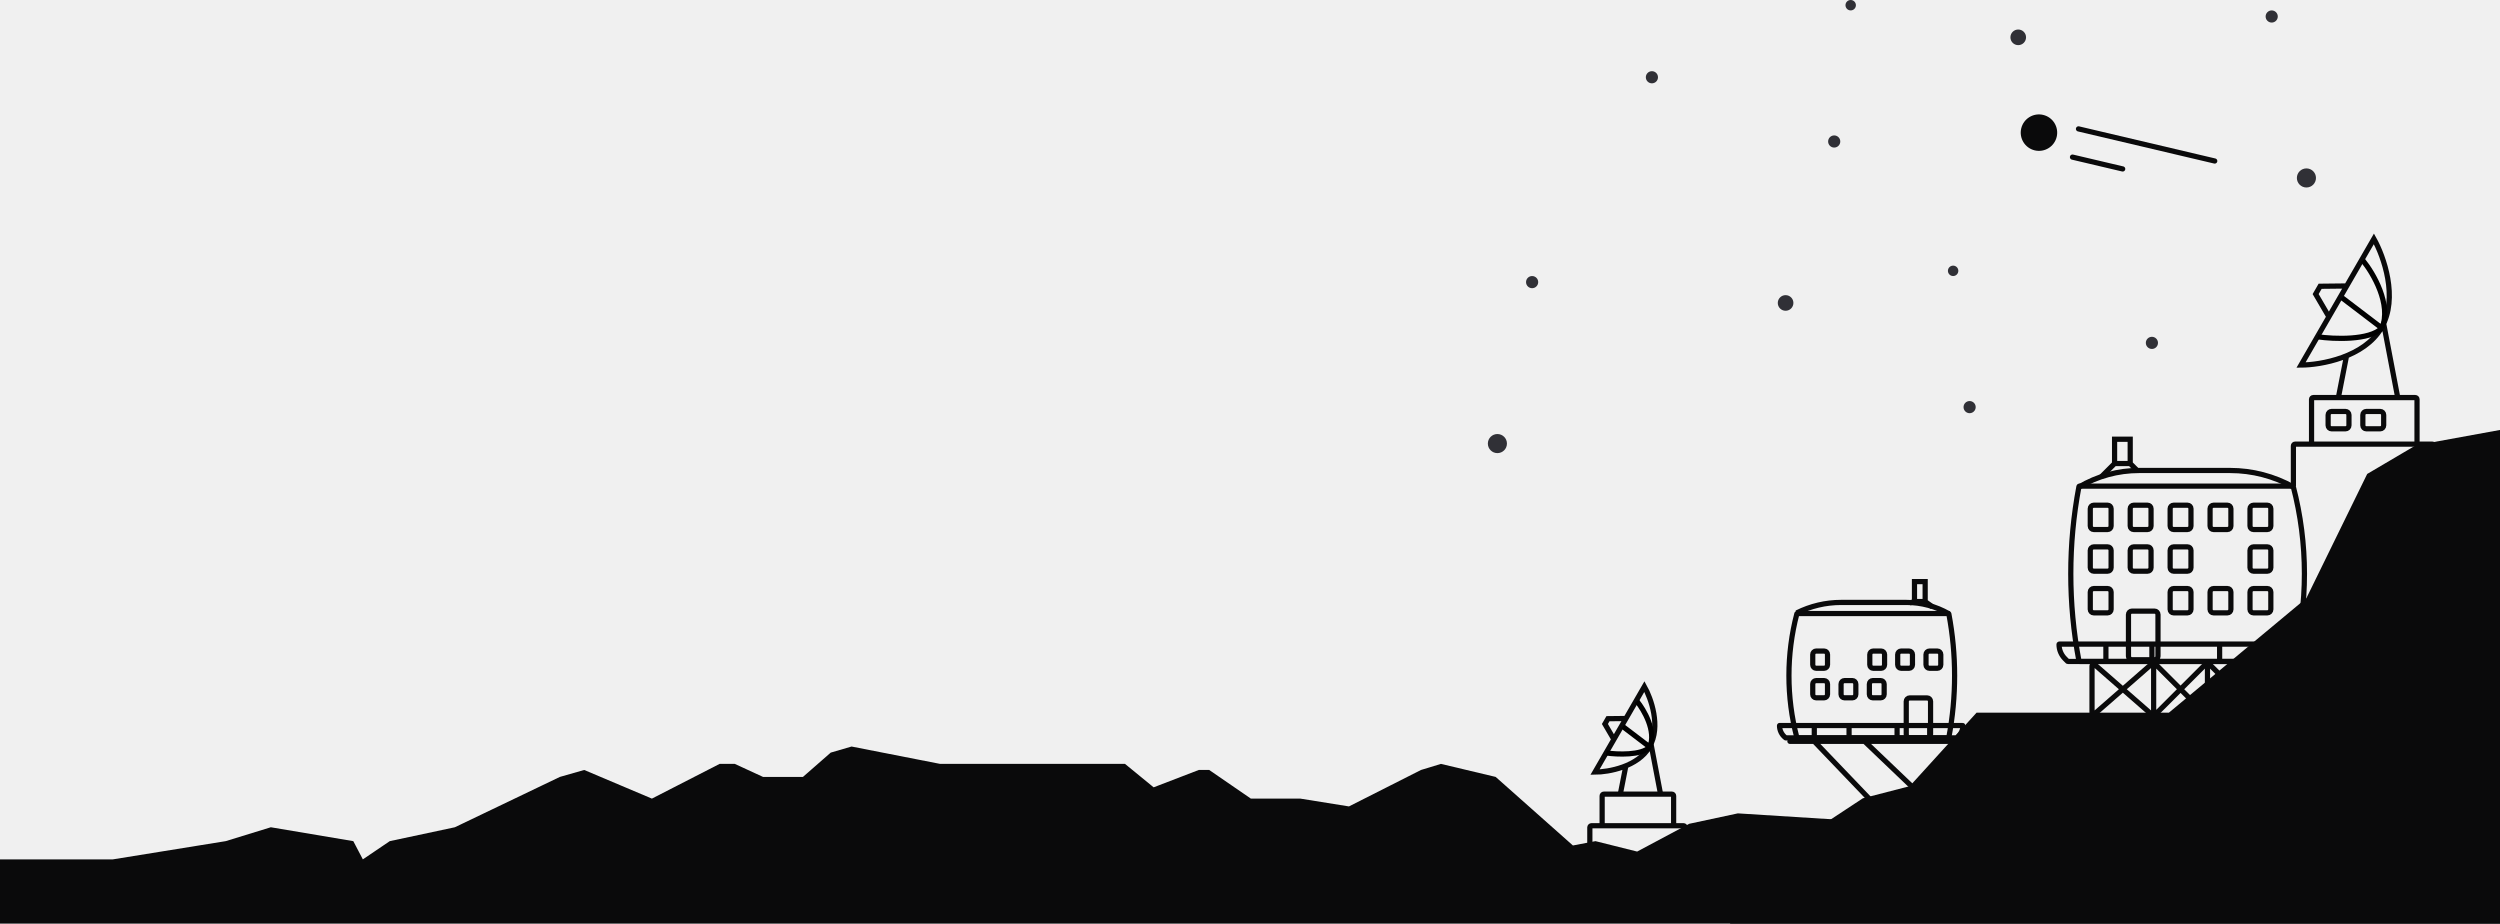
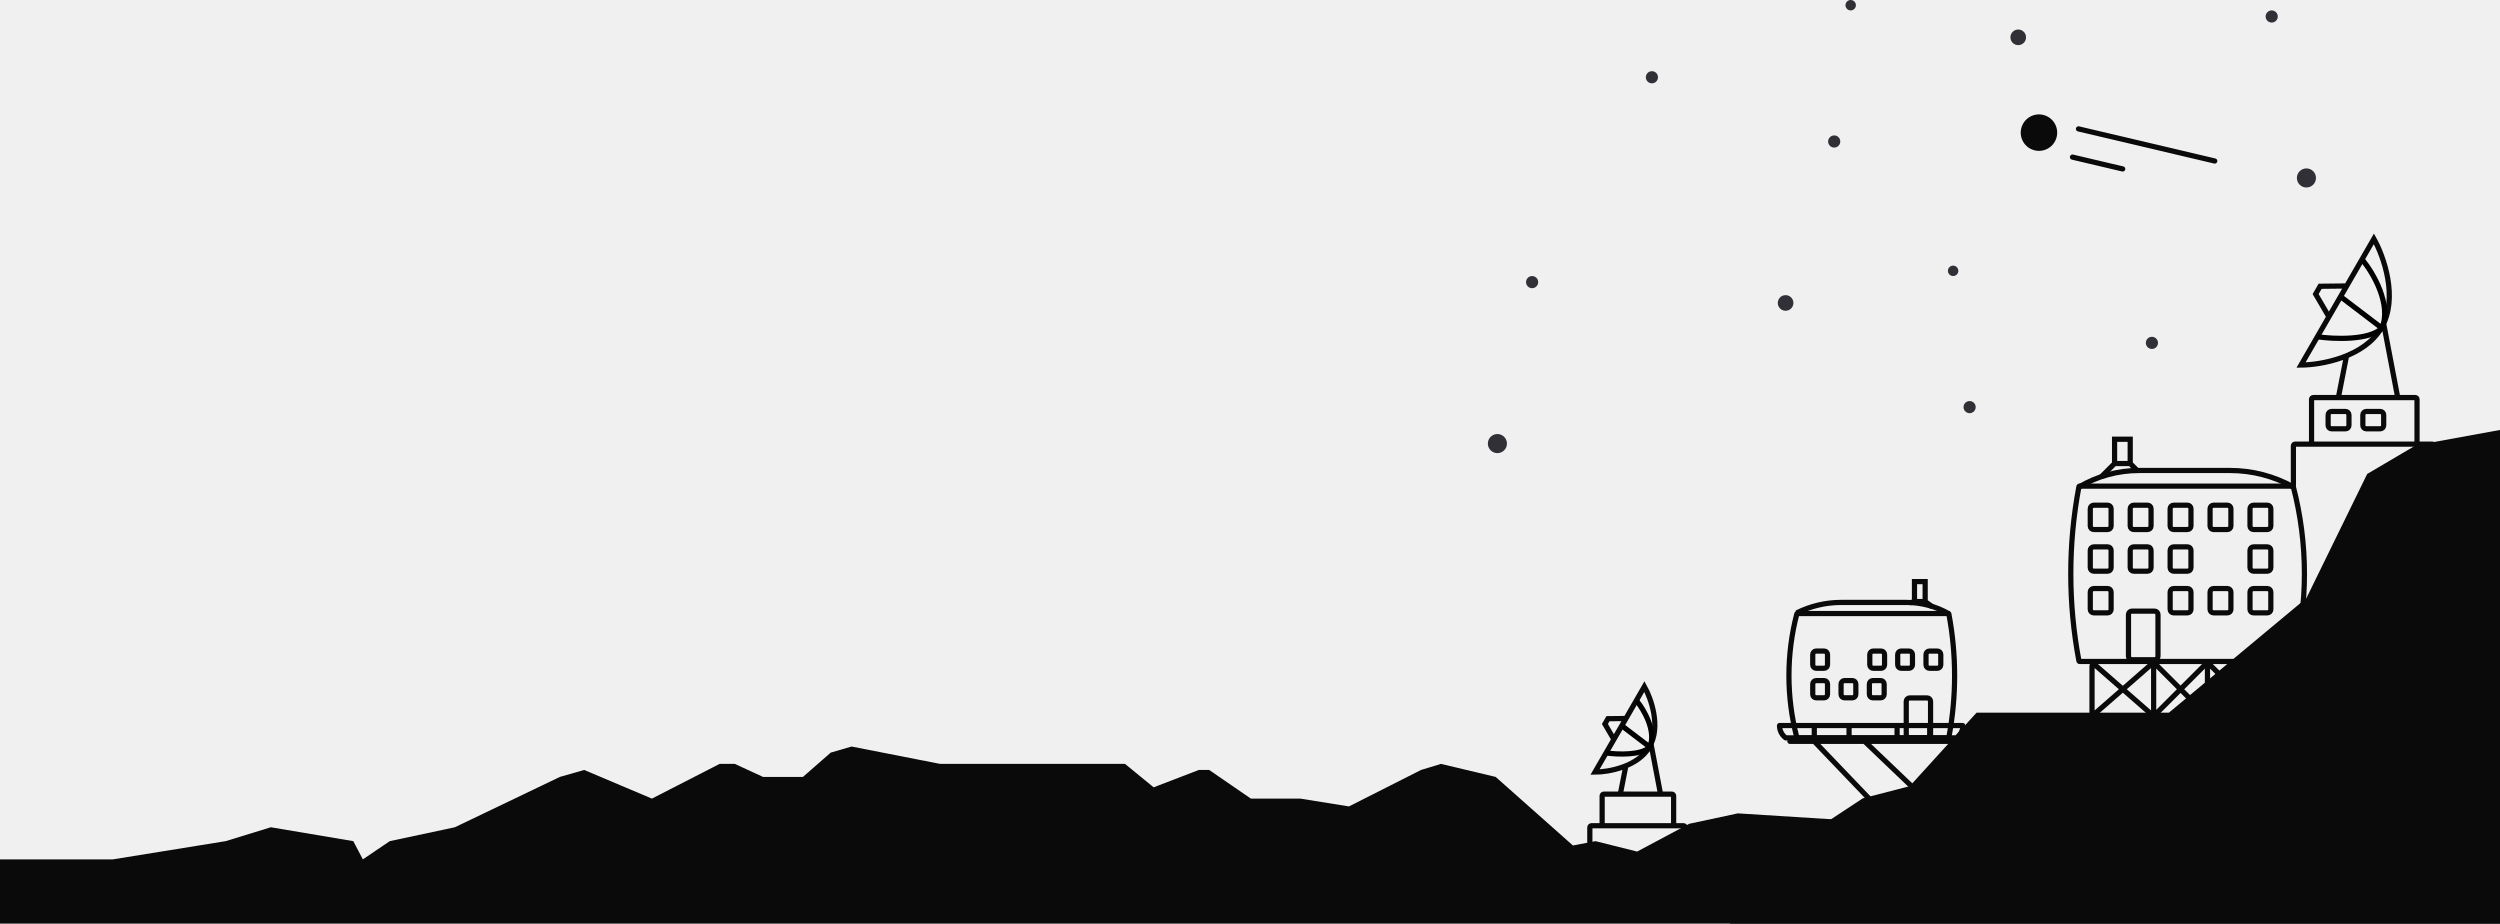
<svg xmlns="http://www.w3.org/2000/svg" width="1440" height="532" fill="none">
  <g clip-path="url(#a)">
    <path d="M27.5 495h-38v44h1481v-74.5l-69.5-27-13.5-10.5-34.5-17.5-55 3-22.5 6.5-43.5 18.5-7-10.5-97 49.5-127-8-28 6-30 16-24-6-13 2.5-44.5-39.5L830 440l-11.5 3.5-41.5 21-28-4.5h-28.5l-24-16.5h-6l-26 10L648 440H541.5l-51-10-12 3.5-16 14h-23l-16.25-7.5h-8.75l-39 20-39-16.5-14 4-60.5 29-37.5 8L209 495l-5.5-10.5-47.5-8-26 8L65 495H27.5Z" fill="#0A0A0B" />
    <path d="M1017.82 496.168 992 539.5l511-4.483-48.07-26.895-12.47-55.286L1471 242l-79.5 14.5-28 16.5-35 71.5-79.22 66H1138.5l-38.5 42.336-26.99 6.973-55.19 36.359Z" fill="#0A0A0B" />
    <path d="M1133 427h-59m-43 0h14m0 0 33.5 35m-33.5-35h29m0 0 33.5 32" stroke="#0A0A0B" stroke-width="3" stroke-linecap="round" stroke-linejoin="round" />
    <path d="M1197.89 281.5h122.71v-3h-122.71v3Zm122.71 98h-122.71v3h122.71v-3Zm-1.14-98.879a197.868 197.868 0 0 1 0 99.758l2.91.756a201.072 201.072 0 0 0 0-101.27l-2.91.756Zm-120.53 99.743a269.255 269.255 0 0 1 0-99.728l-2.95-.555a272.214 272.214 0 0 0 0 100.838l2.95-.555Zm-1.04-.864c.51 0 .94.363 1.04.864l-2.95.555c.17.917.97 1.581 1.91 1.581v-3Zm122.71 3c.83 0 1.56-.561 1.77-1.365l-2.91-.756c.14-.518.6-.879 1.14-.879v3Zm0-101c-.54 0-1-.361-1.14-.879l2.91-.756a1.83 1.83 0 0 0-1.77-1.365v3Zm-122.71-3c-.94 0-1.74.664-1.91 1.581l2.95.555c-.1.501-.53.864-1.04.864v-3Z" fill="#0A0A0B" />
-     <path d="M1213 371h-26.81c-.1 0-.19.086-.19.193 0 3.077 1.23 6.028 3.4 8.2l1.53 1.525c.06.053.13.082.2.082H1213m0-10v10m0-10h26.5m-26.5 10h26.5m0-10v10m0-10h39m-39 10h39m0-10v10m0-10h28.25m-28.25 10h28.25m0-10h28.19c.03 0 .06.026.06.058a12.34 12.34 0 0 1-4.7 9.695l-.3.234a.056.056 0 0 1-.04.013h-23.21m0-10v10" stroke="#0A0A0B" stroke-width="3" stroke-linejoin="round" />
+     <path d="M1213 371h-26.81c-.1 0-.19.086-.19.193 0 3.077 1.23 6.028 3.4 8.2l1.53 1.525c.06.053.13.082.2.082H1213m0-10v10m0-10h26.5m-26.5 10h26.5m0-10v10m0-10h39m-39 10h39m0-10v10m0-10h28.25m-28.25 10h28.25m0-10h28.19c.03 0 .06.026.06.058a12.34 12.34 0 0 1-4.7 9.695l-.3.234a.056.056 0 0 1-.04.013h-23.21m0-10v10" stroke="986598" stroke-width="3" stroke-linejoin="round" />
    <rect x="1204" y="291" width="12" height="14" rx="2" stroke="#0A0A0B" stroke-width="3" />
    <rect x="1204" y="315" width="12" height="14" rx="2" stroke="#0A0A0B" stroke-width="3" />
    <rect x="1204" y="339" width="12" height="14" rx="2" stroke="#0A0A0B" stroke-width="3" />
    <rect x="1227" y="291" width="12" height="14" rx="2" stroke="#0A0A0B" stroke-width="3" />
    <rect x="1227" y="315" width="12" height="14" rx="2" stroke="#0A0A0B" stroke-width="3" />
    <rect x="1250" y="291" width="12" height="14" rx="2" stroke="#0A0A0B" stroke-width="3" />
    <rect x="1250" y="315" width="12" height="14" rx="2" stroke="#0A0A0B" stroke-width="3" />
    <rect x="1250" y="339" width="12" height="14" rx="2" stroke="#0A0A0B" stroke-width="3" />
    <rect width="17" height="28" rx="2" transform="matrix(-1 0 0 1 1243 352)" stroke="#0A0A0B" stroke-width="3" />
    <rect x="1273" y="291" width="12" height="14" rx="2" stroke="#0A0A0B" stroke-width="3" />
    <rect x="1273" y="339" width="12" height="14" rx="2" stroke="#0A0A0B" stroke-width="3" />
    <rect x="1296" y="291" width="12" height="14" rx="2" stroke="#0A0A0B" stroke-width="3" />
    <rect x="1296" y="315" width="12" height="14" rx="2" stroke="#0A0A0B" stroke-width="3" />
    <rect x="1296" y="339" width="12" height="14" rx="2" stroke="#0A0A0B" stroke-width="3" />
    <path d="M1197.5 280.5a67.79 67.79 0 0 1 34.61-9.5h52.42c12.77 0 25.32 3.271 36.47 9.5" stroke="#0A0A0B" stroke-width="3" />
    <path d="M1122.23 354.882h-87.02v-3h87.02v3Zm-87.02 68.618h87.02v3h-87.02v-3Zm1.23-69.568a139.932 139.932 0 0 0 0 70.518l-2.9.756a142.911 142.911 0 0 1 0-72.03l2.9.756Zm84.62 70.536a190.631 190.631 0 0 0 0-70.554l2.95-.556a193.601 193.601 0 0 1 0 71.666l-2.95-.556Zm1.17-.968c-.58 0-1.07.407-1.17.968l2.95.556a1.811 1.811 0 0 1-1.78 1.476v-3Zm-87.02 3c-.79 0-1.48-.532-1.67-1.294l2.9-.756c-.15-.559-.65-.95-1.23-.95v3Zm0-71.618c.58 0 1.08-.391 1.23-.95l-2.9-.756c.19-.762.88-1.294 1.67-1.294v3Zm87.02-3c.87 0 1.62.62 1.78 1.476l-2.95.556c.1.561.59.968 1.17.968v-3Z" fill="#0A0A0B" />
    <path d="M1111.51 417.909h19.01c.07 0 .13.061.13.137 0 2.182-.86 4.274-2.41 5.815l-1.08 1.081a.208.208 0 0 1-.14.058h-15.51m0-7.091V425m0-7.091h-18.79m18.79 7.091h-18.79m0-7.091V425m0-7.091h-27.66m27.66 7.091h-27.66m0-7.091V425m0-7.091h-20.03m20.03 7.091h-20.03m0-7.091h-19.99c-.02 0-.04.018-.04.041a8.746 8.746 0 0 0 3.34 6.875l.21.166c0 .006.01.009.02.009h16.46m0-7.091V425" stroke="#0A0A0B" stroke-width="3" stroke-linejoin="round" />
    <rect width="8.509" height="9.927" rx="2" transform="matrix(-1 0 0 1 1117.89 375)" stroke="#0A0A0B" stroke-width="3" />
    <rect width="8.509" height="9.927" rx="2" transform="matrix(-1 0 0 1 1085.51 375)" stroke="#0A0A0B" stroke-width="3" />
    <rect width="8.509" height="9.927" rx="2" transform="matrix(-1 0 0 1 1101.58 375)" stroke="#0A0A0B" stroke-width="3" />
    <rect width="8.509" height="9.927" rx="2" transform="matrix(-1 0 0 1 1085.27 392.018)" stroke="#0A0A0B" stroke-width="3" />
    <rect width="14" height="23" rx="2" transform="matrix(-1 0 0 1 1112 402)" stroke="#0A0A0B" stroke-width="3" />
    <rect width="8.509" height="9.927" rx="2" transform="matrix(-1 0 0 1 1068.96 392.018)" stroke="#0A0A0B" stroke-width="3" />
    <rect width="8.509" height="9.927" rx="2" transform="matrix(-1 0 0 1 1052.65 375)" stroke="#0A0A0B" stroke-width="3" />
    <rect width="8.509" height="9.927" rx="2" transform="matrix(-1 0 0 1 1052.65 392.018)" stroke="#0A0A0B" stroke-width="3" />
    <path d="M1122.5 353.5a49.106 49.106 0 0 0-24.42-6.5h-37.62c-8.86 0-17.61 2.064-25.53 6.027" stroke="#0A0A0B" stroke-width="3" />
    <rect x="1341" y="237" width="12" height="10" rx="2" stroke="#0A0A0B" stroke-width="3" />
    <rect x="1361" y="237" width="12" height="10" rx="2" stroke="#0A0A0B" stroke-width="3" />
    <path d="m1210.5 274.5 7.5-7.5m0 0h9m-9 0v-14h9v14m0 0 4 4M1113 349.5l-4.11-3m0 0h-6.15m6.15 0V335h-6.15v11.5m0 0-2.74.793" stroke="#0A0A0B" stroke-width="3" />
    <path d="M1240.5 381.5v31m0-31-33.84 29.552c-.65.565-1.66.106-1.66-.753v-26.598c0-.859 1.01-1.318 1.66-.753l33.84 29.552m0-31 29.29 29.293c.63.63 1.71.184 1.71-.707V381.5m-31 31 31-31m0 0 31 31M1321 280v-23.178c0-.552.45-1 1-1h70.2M1402 280v-23.178c0-.552-.45-1-1-1h-8.8m-60.75 0V230c0-.552.45-1 1-1h58.75c.55 0 1 .448 1 1v25.822" stroke="#0A0A0B" stroke-width="3" stroke-linejoin="round" />
    <path d="m1341.45 182.46-16.06 27.812c11.33-.044 36.47-4.413 46.36-21.534 9.88-17.12 1.19-41.241-4.39-51.162l-15.67 27.147m-10.24 17.737-7.64-13.072 2.59-4.497 15.29-.168m-10.24 17.737 10.24-17.737M1347 228.5l4.5-23m29.5 23-8-42" stroke="#0A0A0B" stroke-width="3" />
    <path d="M1335 194c9.33 1.333 29.8 2.2 37-5m0 0c5.6-13.6-5-31.667-11-39m11 39-23-17.5" stroke="#000" stroke-width="3" />
    <path d="M915.745 492v-15.389a1 1 0 0 1 1-1h47.264M970.651 492v-15.389a1 1 0 0 0-1-1h-5.642m-41.179 0v-17.182a1 1 0 0 1 1-1h39.179a1 1 0 0 1 1 1v17.182" stroke="#0A0A0B" stroke-width="3" stroke-linejoin="round" />
    <path d="m929.606 425.882-10.885 18.853c7.682-.03 24.722-2.992 31.422-14.597 6.7-11.605.811-27.956-2.972-34.68l-10.624 18.401m-6.941 12.023-5.179-8.861 1.759-3.048 10.361-.114m-6.941 12.023 6.941-12.023M933.369 457.091l3.05-15.591m19.997 15.591-5.423-28.47" stroke="#0A0A0B" stroke-width="3" />
    <path d="M925.235 433.705c6.327.903 20.2 1.491 25.08-3.39m0 0c3.796-9.218-3.389-21.465-7.456-26.436m7.456 26.436-15.59-11.862" stroke="#000" stroke-width="3" />
    <circle transform="matrix(1 0 0 -1 1134.5 234.5)" fill="#303036" r="3.5" />
    <circle r="3.5" transform="matrix(1 0 0 -1 882.5 162.5)" fill="#303036" />
    <circle r="3" transform="matrix(-1 0 0 1 1125 156)" fill="#303036" />
    <circle r="3.5" transform="matrix(1 0 0 -1 1239.5 197.5)" fill="#303036" />
    <circle transform="matrix(1 0 0 -1 1028.5 174.5)" fill="#303036" r="4.5" />
    <circle transform="matrix(1 0 0 -1 862.5 255.5)" fill="#303036" r="5.5" />
    <circle cx="1174.44" cy="76.4" r="10.5" transform="rotate(13.265 1174.44 76.4)" fill="#0A0A0B" />
    <path d="m1197.22 74.244 78.46 18.496m-81.92-2.241 28.9 6.814" stroke="#0A0A0B" stroke-width="3" stroke-linecap="round" stroke-linejoin="round" />
    <circle cx="1056.5" cy="81.5" transform="rotate(180 1056.5 81.5)" fill="#303036" r="3.5" />
    <circle cx="1308.5" cy="9.5" r="3.5" transform="rotate(180 1308.5 9.5)" fill="#303036" />
    <circle cx="1066" cy="3" r="3" fill="#303036" />
    <circle cx="951.5" cy="44.5" r="3.5" transform="rotate(180 951.5 44.5)" fill="#303036" />
    <circle cx="1162.5" cy="21.5" transform="rotate(180 1162.5 21.5)" fill="#303036" r="4.5" />
    <circle cx="1328.5" cy="102.5" transform="rotate(180 1328.5 102.5)" fill="#303036" r="5.5" />
  </g>
  <defs>
    <clipPath id="a">
      <path fill="#fff" d="M0 0h1440v532H0z" />
    </clipPath>
  </defs>
</svg>
